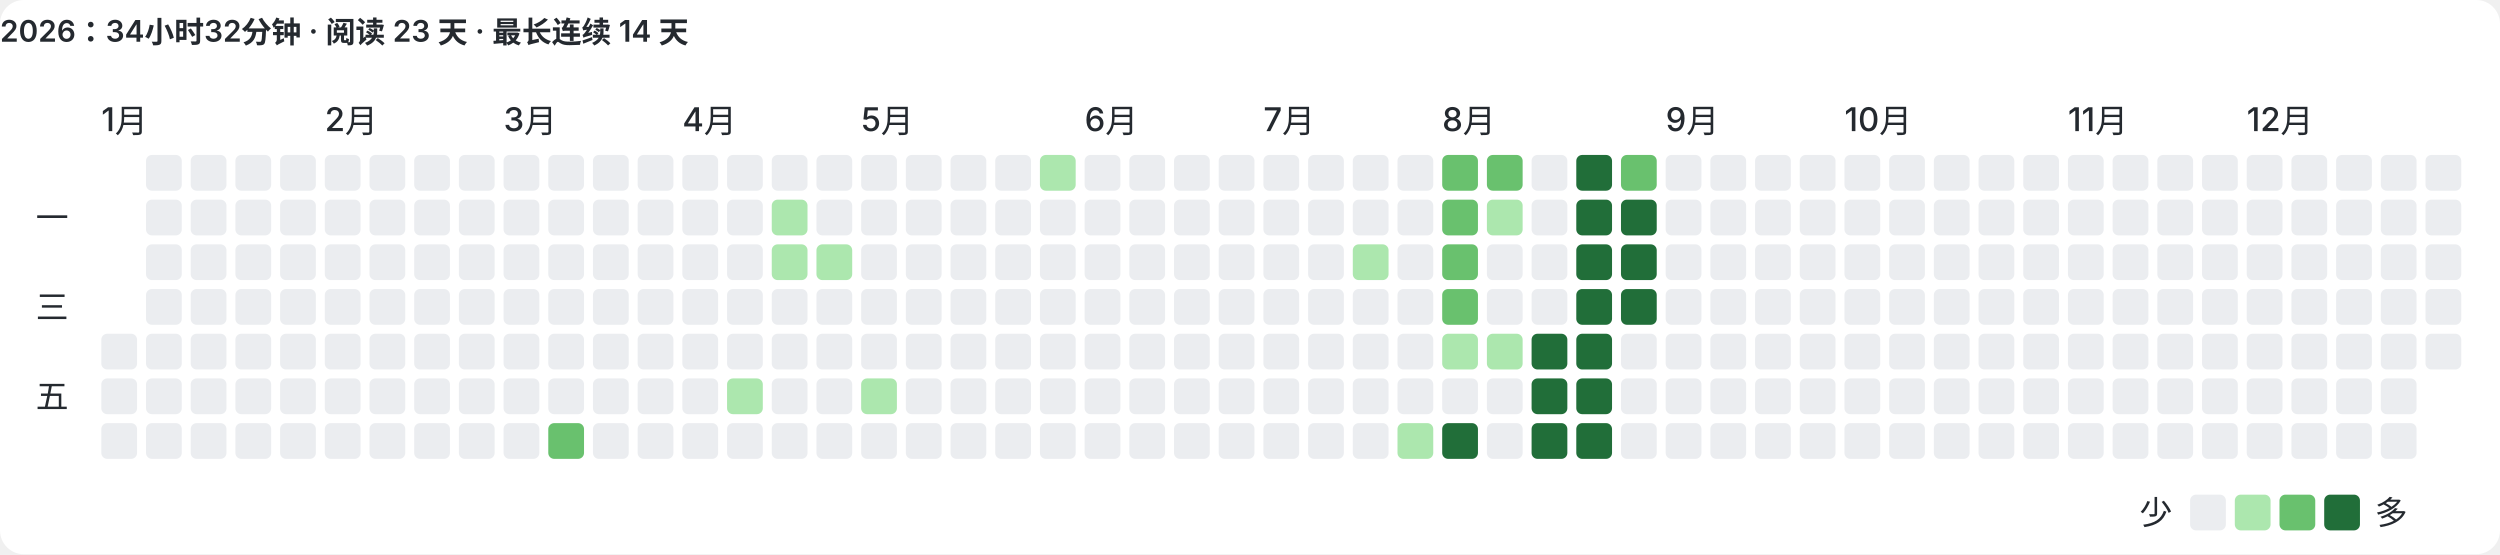
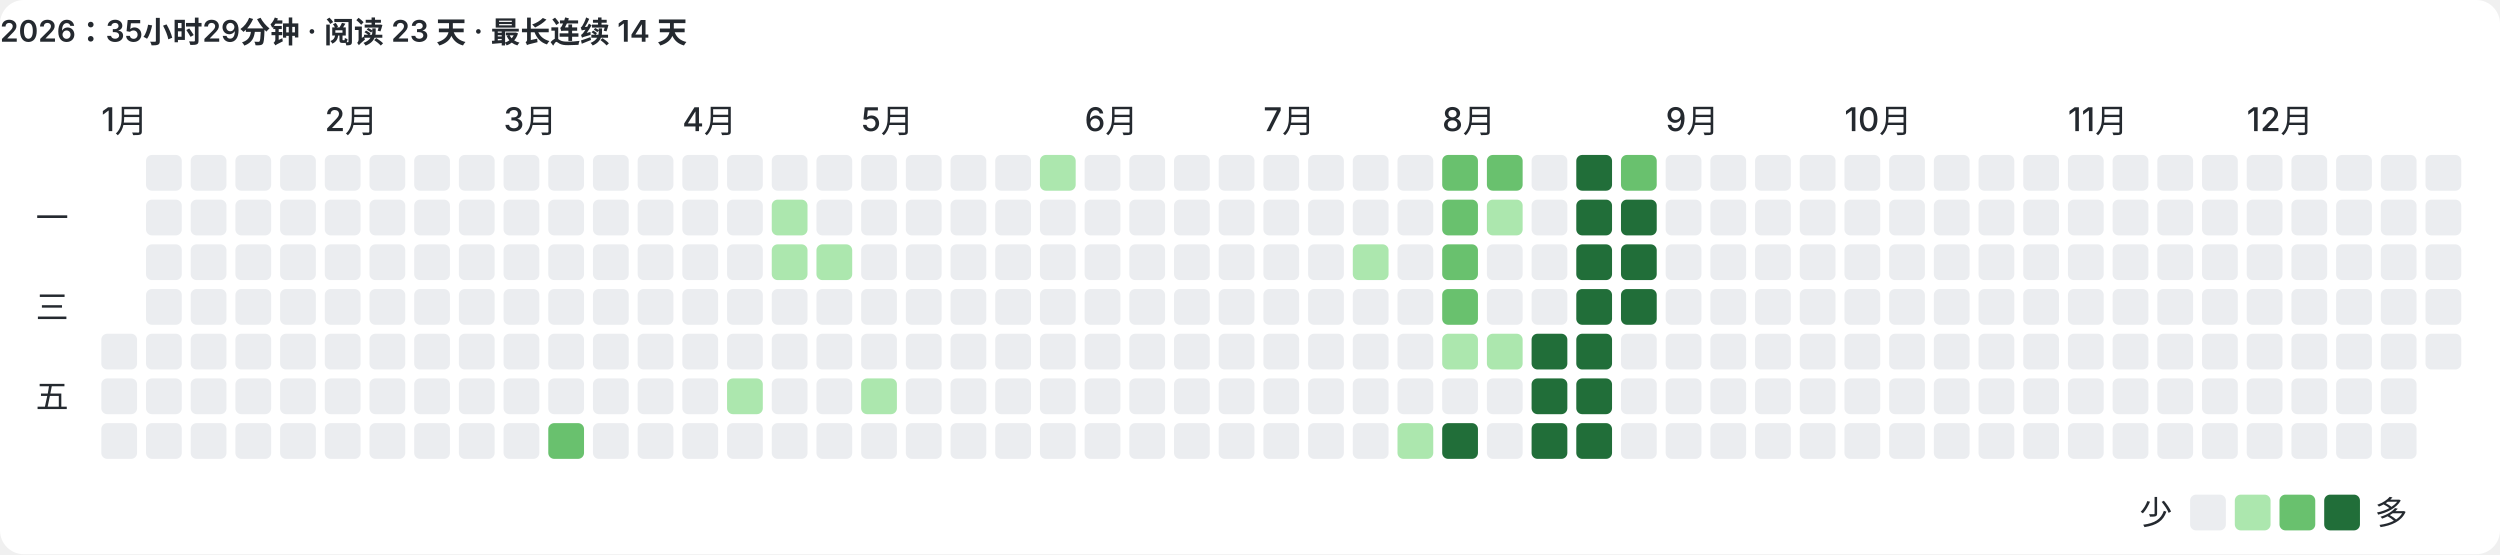
- <svg xmlns="http://www.w3.org/2000/svg" width="100%" viewBox="0 0 839 186" preserveAspectRatio="xMinYMin meet" style="display:block;max-width:100%;height:auto" role="img" data-summary="2026：34小时32分钟  ·  阅读 23 天  ·  最长连续 14 天" aria-label="微信读书 · 2026">
+ <svg xmlns="http://www.w3.org/2000/svg" width="100%" viewBox="0 0 839 186" preserveAspectRatio="xMinYMin meet" style="display:block;max-width:100%;height:auto" role="img" data-summary="2026：35小时29分钟  ·  阅读 23 天  ·  最长连续 14 天" aria-label="微信读书 · 2026">
  <rect width="100%" height="100%" rx="8" fill="#FFFFFF" />
  <style>
.label{font:500 11px "PingFang SC","Microsoft YaHei",-apple-system,BlinkMacSystemFont,"Segoe UI",sans-serif}
.summary{font:600 10px "PingFang SC","Microsoft YaHei",-apple-system,BlinkMacSystemFont,"Segoe UI",sans-serif}
</style>
-   <text class="summary" x="0" y="14" fill="#24292F">2026：34小时32分钟  ·  阅读 23 天  ·  最长连续 14 天</text>
+   <text class="summary" x="0" y="14" fill="#24292F">2026：35小时29分钟  ·  阅读 23 天  ·  最长连续 14 天</text>
  <text class="label" x="34" y="44" fill="#24292F">1月</text>
  <text class="label" x="109" y="44" fill="#24292F">2月</text>
  <text class="label" x="169" y="44" fill="#24292F">3月</text>
  <text class="label" x="229" y="44" fill="#24292F">4月</text>
  <text class="label" x="289" y="44" fill="#24292F">5月</text>
  <text class="label" x="364" y="44" fill="#24292F">6月</text>
  <text class="label" x="424" y="44" fill="#24292F">7月</text>
  <text class="label" x="484" y="44" fill="#24292F">8月</text>
  <text class="label" x="559" y="44" fill="#24292F">9月</text>
  <text class="label" x="619" y="44" fill="#24292F">10月</text>
  <text class="label" x="694" y="44" fill="#24292F">11月</text>
  <text class="label" x="754" y="44" fill="#24292F">12月</text>
  <text class="label" x="12" y="77" fill="#24292F">一</text>
  <text class="label" x="12" y="107" fill="#24292F">三</text>
  <text class="label" x="12" y="137" fill="#24292F">五</text>
  <rect x="34" y="112" width="12" height="12" rx="2" fill="#EBEDF0" data-date="2026-01-01" data-seconds="0">
</rect>
  <rect x="34" y="127" width="12" height="12" rx="2" fill="#EBEDF0" data-date="2026-01-02" data-seconds="0">
</rect>
  <rect x="34" y="142" width="12" height="12" rx="2" fill="#EBEDF0" data-date="2026-01-03" data-seconds="0">
</rect>
  <rect x="49" y="52" width="12" height="12" rx="2" fill="#EBEDF0" data-date="2026-01-04" data-seconds="0">
</rect>
  <rect x="49" y="67" width="12" height="12" rx="2" fill="#EBEDF0" data-date="2026-01-05" data-seconds="0">
</rect>
  <rect x="49" y="82" width="12" height="12" rx="2" fill="#EBEDF0" data-date="2026-01-06" data-seconds="0">
</rect>
  <rect x="49" y="97" width="12" height="12" rx="2" fill="#EBEDF0" data-date="2026-01-07" data-seconds="0">
</rect>
  <rect x="49" y="112" width="12" height="12" rx="2" fill="#EBEDF0" data-date="2026-01-08" data-seconds="0">
</rect>
  <rect x="49" y="127" width="12" height="12" rx="2" fill="#EBEDF0" data-date="2026-01-09" data-seconds="0">
</rect>
  <rect x="49" y="142" width="12" height="12" rx="2" fill="#EBEDF0" data-date="2026-01-10" data-seconds="0">
</rect>
  <rect x="64" y="52" width="12" height="12" rx="2" fill="#EBEDF0" data-date="2026-01-11" data-seconds="0">
</rect>
  <rect x="64" y="67" width="12" height="12" rx="2" fill="#EBEDF0" data-date="2026-01-12" data-seconds="0">
</rect>
  <rect x="64" y="82" width="12" height="12" rx="2" fill="#EBEDF0" data-date="2026-01-13" data-seconds="0">
</rect>
  <rect x="64" y="97" width="12" height="12" rx="2" fill="#EBEDF0" data-date="2026-01-14" data-seconds="0">
</rect>
  <rect x="64" y="112" width="12" height="12" rx="2" fill="#EBEDF0" data-date="2026-01-15" data-seconds="0">
</rect>
  <rect x="64" y="127" width="12" height="12" rx="2" fill="#EBEDF0" data-date="2026-01-16" data-seconds="0">
</rect>
  <rect x="64" y="142" width="12" height="12" rx="2" fill="#EBEDF0" data-date="2026-01-17" data-seconds="0">
</rect>
  <rect x="79" y="52" width="12" height="12" rx="2" fill="#EBEDF0" data-date="2026-01-18" data-seconds="0">
</rect>
  <rect x="79" y="67" width="12" height="12" rx="2" fill="#EBEDF0" data-date="2026-01-19" data-seconds="0">
</rect>
  <rect x="79" y="82" width="12" height="12" rx="2" fill="#EBEDF0" data-date="2026-01-20" data-seconds="0">
</rect>
  <rect x="79" y="97" width="12" height="12" rx="2" fill="#EBEDF0" data-date="2026-01-21" data-seconds="0">
</rect>
  <rect x="79" y="112" width="12" height="12" rx="2" fill="#EBEDF0" data-date="2026-01-22" data-seconds="0">
</rect>
  <rect x="79" y="127" width="12" height="12" rx="2" fill="#EBEDF0" data-date="2026-01-23" data-seconds="0">
</rect>
  <rect x="79" y="142" width="12" height="12" rx="2" fill="#EBEDF0" data-date="2026-01-24" data-seconds="0">
</rect>
  <rect x="94" y="52" width="12" height="12" rx="2" fill="#EBEDF0" data-date="2026-01-25" data-seconds="0">
</rect>
  <rect x="94" y="67" width="12" height="12" rx="2" fill="#EBEDF0" data-date="2026-01-26" data-seconds="0">
</rect>
  <rect x="94" y="82" width="12" height="12" rx="2" fill="#EBEDF0" data-date="2026-01-27" data-seconds="0">
</rect>
  <rect x="94" y="97" width="12" height="12" rx="2" fill="#EBEDF0" data-date="2026-01-28" data-seconds="0">
</rect>
  <rect x="94" y="112" width="12" height="12" rx="2" fill="#EBEDF0" data-date="2026-01-29" data-seconds="0">
</rect>
  <rect x="94" y="127" width="12" height="12" rx="2" fill="#EBEDF0" data-date="2026-01-30" data-seconds="0">
</rect>
  <rect x="94" y="142" width="12" height="12" rx="2" fill="#EBEDF0" data-date="2026-01-31" data-seconds="0">
</rect>
  <rect x="109" y="52" width="12" height="12" rx="2" fill="#EBEDF0" data-date="2026-02-01" data-seconds="0">
</rect>
  <rect x="109" y="67" width="12" height="12" rx="2" fill="#EBEDF0" data-date="2026-02-02" data-seconds="0">
</rect>
  <rect x="109" y="82" width="12" height="12" rx="2" fill="#EBEDF0" data-date="2026-02-03" data-seconds="0">
</rect>
  <rect x="109" y="97" width="12" height="12" rx="2" fill="#EBEDF0" data-date="2026-02-04" data-seconds="0">
</rect>
  <rect x="109" y="112" width="12" height="12" rx="2" fill="#EBEDF0" data-date="2026-02-05" data-seconds="0">
</rect>
  <rect x="109" y="127" width="12" height="12" rx="2" fill="#EBEDF0" data-date="2026-02-06" data-seconds="0">
</rect>
  <rect x="109" y="142" width="12" height="12" rx="2" fill="#EBEDF0" data-date="2026-02-07" data-seconds="0">
</rect>
  <rect x="124" y="52" width="12" height="12" rx="2" fill="#EBEDF0" data-date="2026-02-08" data-seconds="0">
</rect>
  <rect x="124" y="67" width="12" height="12" rx="2" fill="#EBEDF0" data-date="2026-02-09" data-seconds="0">
</rect>
  <rect x="124" y="82" width="12" height="12" rx="2" fill="#EBEDF0" data-date="2026-02-10" data-seconds="0">
</rect>
  <rect x="124" y="97" width="12" height="12" rx="2" fill="#EBEDF0" data-date="2026-02-11" data-seconds="0">
</rect>
  <rect x="124" y="112" width="12" height="12" rx="2" fill="#EBEDF0" data-date="2026-02-12" data-seconds="0">
</rect>
  <rect x="124" y="127" width="12" height="12" rx="2" fill="#EBEDF0" data-date="2026-02-13" data-seconds="0">
</rect>
  <rect x="124" y="142" width="12" height="12" rx="2" fill="#EBEDF0" data-date="2026-02-14" data-seconds="0">
</rect>
  <rect x="139" y="52" width="12" height="12" rx="2" fill="#EBEDF0" data-date="2026-02-15" data-seconds="0">
</rect>
  <rect x="139" y="67" width="12" height="12" rx="2" fill="#EBEDF0" data-date="2026-02-16" data-seconds="0">
</rect>
  <rect x="139" y="82" width="12" height="12" rx="2" fill="#EBEDF0" data-date="2026-02-17" data-seconds="0">
</rect>
  <rect x="139" y="97" width="12" height="12" rx="2" fill="#EBEDF0" data-date="2026-02-18" data-seconds="0">
</rect>
  <rect x="139" y="112" width="12" height="12" rx="2" fill="#EBEDF0" data-date="2026-02-19" data-seconds="0">
</rect>
  <rect x="139" y="127" width="12" height="12" rx="2" fill="#EBEDF0" data-date="2026-02-20" data-seconds="0">
</rect>
  <rect x="139" y="142" width="12" height="12" rx="2" fill="#EBEDF0" data-date="2026-02-21" data-seconds="0">
</rect>
  <rect x="154" y="52" width="12" height="12" rx="2" fill="#EBEDF0" data-date="2026-02-22" data-seconds="0">
</rect>
  <rect x="154" y="67" width="12" height="12" rx="2" fill="#EBEDF0" data-date="2026-02-23" data-seconds="0">
</rect>
  <rect x="154" y="82" width="12" height="12" rx="2" fill="#EBEDF0" data-date="2026-02-24" data-seconds="0">
</rect>
  <rect x="154" y="97" width="12" height="12" rx="2" fill="#EBEDF0" data-date="2026-02-25" data-seconds="0">
</rect>
  <rect x="154" y="112" width="12" height="12" rx="2" fill="#EBEDF0" data-date="2026-02-26" data-seconds="0">
</rect>
  <rect x="154" y="127" width="12" height="12" rx="2" fill="#EBEDF0" data-date="2026-02-27" data-seconds="0">
</rect>
  <rect x="154" y="142" width="12" height="12" rx="2" fill="#EBEDF0" data-date="2026-02-28" data-seconds="0">
</rect>
  <rect x="169" y="52" width="12" height="12" rx="2" fill="#EBEDF0" data-date="2026-03-01" data-seconds="0">
</rect>
  <rect x="169" y="67" width="12" height="12" rx="2" fill="#EBEDF0" data-date="2026-03-02" data-seconds="0">
</rect>
  <rect x="169" y="82" width="12" height="12" rx="2" fill="#EBEDF0" data-date="2026-03-03" data-seconds="0">
</rect>
  <rect x="169" y="97" width="12" height="12" rx="2" fill="#EBEDF0" data-date="2026-03-04" data-seconds="0">
</rect>
  <rect x="169" y="112" width="12" height="12" rx="2" fill="#EBEDF0" data-date="2026-03-05" data-seconds="0">
</rect>
  <rect x="169" y="127" width="12" height="12" rx="2" fill="#EBEDF0" data-date="2026-03-06" data-seconds="0">
</rect>
  <rect x="169" y="142" width="12" height="12" rx="2" fill="#EBEDF0" data-date="2026-03-07" data-seconds="0">
</rect>
  <rect x="184" y="52" width="12" height="12" rx="2" fill="#EBEDF0" data-date="2026-03-08" data-seconds="0">
</rect>
  <rect x="184" y="67" width="12" height="12" rx="2" fill="#EBEDF0" data-date="2026-03-09" data-seconds="0">
</rect>
  <rect x="184" y="82" width="12" height="12" rx="2" fill="#EBEDF0" data-date="2026-03-10" data-seconds="0">
</rect>
  <rect x="184" y="97" width="12" height="12" rx="2" fill="#EBEDF0" data-date="2026-03-11" data-seconds="0">
</rect>
  <rect x="184" y="112" width="12" height="12" rx="2" fill="#EBEDF0" data-date="2026-03-12" data-seconds="0">
</rect>
  <rect x="184" y="127" width="12" height="12" rx="2" fill="#EBEDF0" data-date="2026-03-13" data-seconds="0">
</rect>
  <rect x="184" y="142" width="12" height="12" rx="2" fill="#69C16E" data-date="2026-03-14" data-seconds="643">
</rect>
  <rect x="199" y="52" width="12" height="12" rx="2" fill="#EBEDF0" data-date="2026-03-15" data-seconds="0">
</rect>
  <rect x="199" y="67" width="12" height="12" rx="2" fill="#EBEDF0" data-date="2026-03-16" data-seconds="0">
</rect>
  <rect x="199" y="82" width="12" height="12" rx="2" fill="#EBEDF0" data-date="2026-03-17" data-seconds="0">
</rect>
  <rect x="199" y="97" width="12" height="12" rx="2" fill="#EBEDF0" data-date="2026-03-18" data-seconds="0">
</rect>
  <rect x="199" y="112" width="12" height="12" rx="2" fill="#EBEDF0" data-date="2026-03-19" data-seconds="0">
</rect>
  <rect x="199" y="127" width="12" height="12" rx="2" fill="#EBEDF0" data-date="2026-03-20" data-seconds="0">
</rect>
  <rect x="199" y="142" width="12" height="12" rx="2" fill="#EBEDF0" data-date="2026-03-21" data-seconds="0">
</rect>
  <rect x="214" y="52" width="12" height="12" rx="2" fill="#EBEDF0" data-date="2026-03-22" data-seconds="0">
</rect>
  <rect x="214" y="67" width="12" height="12" rx="2" fill="#EBEDF0" data-date="2026-03-23" data-seconds="0">
</rect>
  <rect x="214" y="82" width="12" height="12" rx="2" fill="#EBEDF0" data-date="2026-03-24" data-seconds="0">
</rect>
  <rect x="214" y="97" width="12" height="12" rx="2" fill="#EBEDF0" data-date="2026-03-25" data-seconds="0">
</rect>
  <rect x="214" y="112" width="12" height="12" rx="2" fill="#EBEDF0" data-date="2026-03-26" data-seconds="0">
</rect>
  <rect x="214" y="127" width="12" height="12" rx="2" fill="#EBEDF0" data-date="2026-03-27" data-seconds="0">
</rect>
  <rect x="214" y="142" width="12" height="12" rx="2" fill="#EBEDF0" data-date="2026-03-28" data-seconds="0">
</rect>
  <rect x="229" y="52" width="12" height="12" rx="2" fill="#EBEDF0" data-date="2026-03-29" data-seconds="0">
</rect>
  <rect x="229" y="67" width="12" height="12" rx="2" fill="#EBEDF0" data-date="2026-03-30" data-seconds="0">
</rect>
  <rect x="229" y="82" width="12" height="12" rx="2" fill="#EBEDF0" data-date="2026-03-31" data-seconds="0">
</rect>
  <rect x="229" y="97" width="12" height="12" rx="2" fill="#EBEDF0" data-date="2026-04-01" data-seconds="0">
</rect>
  <rect x="229" y="112" width="12" height="12" rx="2" fill="#EBEDF0" data-date="2026-04-02" data-seconds="0">
</rect>
  <rect x="229" y="127" width="12" height="12" rx="2" fill="#EBEDF0" data-date="2026-04-03" data-seconds="0">
</rect>
  <rect x="229" y="142" width="12" height="12" rx="2" fill="#EBEDF0" data-date="2026-04-04" data-seconds="0">
</rect>
  <rect x="244" y="52" width="12" height="12" rx="2" fill="#EBEDF0" data-date="2026-04-05" data-seconds="0">
</rect>
  <rect x="244" y="67" width="12" height="12" rx="2" fill="#EBEDF0" data-date="2026-04-06" data-seconds="0">
</rect>
  <rect x="244" y="82" width="12" height="12" rx="2" fill="#EBEDF0" data-date="2026-04-07" data-seconds="0">
</rect>
  <rect x="244" y="97" width="12" height="12" rx="2" fill="#EBEDF0" data-date="2026-04-08" data-seconds="0">
</rect>
  <rect x="244" y="112" width="12" height="12" rx="2" fill="#EBEDF0" data-date="2026-04-09" data-seconds="0">
</rect>
  <rect x="244" y="127" width="12" height="12" rx="2" fill="#ACE7AE" data-date="2026-04-10" data-seconds="37">
</rect>
  <rect x="244" y="142" width="12" height="12" rx="2" fill="#EBEDF0" data-date="2026-04-11" data-seconds="0">
</rect>
  <rect x="259" y="52" width="12" height="12" rx="2" fill="#EBEDF0" data-date="2026-04-12" data-seconds="0">
</rect>
  <rect x="259" y="67" width="12" height="12" rx="2" fill="#ACE7AE" data-date="2026-04-13" data-seconds="6">
</rect>
  <rect x="259" y="82" width="12" height="12" rx="2" fill="#ACE7AE" data-date="2026-04-14" data-seconds="15">
</rect>
  <rect x="259" y="97" width="12" height="12" rx="2" fill="#EBEDF0" data-date="2026-04-15" data-seconds="0">
</rect>
  <rect x="259" y="112" width="12" height="12" rx="2" fill="#EBEDF0" data-date="2026-04-16" data-seconds="0">
</rect>
  <rect x="259" y="127" width="12" height="12" rx="2" fill="#EBEDF0" data-date="2026-04-17" data-seconds="0">
</rect>
  <rect x="259" y="142" width="12" height="12" rx="2" fill="#EBEDF0" data-date="2026-04-18" data-seconds="0">
</rect>
  <rect x="274" y="52" width="12" height="12" rx="2" fill="#EBEDF0" data-date="2026-04-19" data-seconds="0">
</rect>
  <rect x="274" y="67" width="12" height="12" rx="2" fill="#EBEDF0" data-date="2026-04-20" data-seconds="0">
</rect>
  <rect x="274" y="82" width="12" height="12" rx="2" fill="#ACE7AE" data-date="2026-04-21" data-seconds="40">
</rect>
  <rect x="274" y="97" width="12" height="12" rx="2" fill="#EBEDF0" data-date="2026-04-22" data-seconds="0">
</rect>
  <rect x="274" y="112" width="12" height="12" rx="2" fill="#EBEDF0" data-date="2026-04-23" data-seconds="0">
</rect>
  <rect x="274" y="127" width="12" height="12" rx="2" fill="#EBEDF0" data-date="2026-04-24" data-seconds="0">
</rect>
  <rect x="274" y="142" width="12" height="12" rx="2" fill="#EBEDF0" data-date="2026-04-25" data-seconds="0">
</rect>
  <rect x="289" y="52" width="12" height="12" rx="2" fill="#EBEDF0" data-date="2026-04-26" data-seconds="0">
</rect>
  <rect x="289" y="67" width="12" height="12" rx="2" fill="#EBEDF0" data-date="2026-04-27" data-seconds="0">
</rect>
  <rect x="289" y="82" width="12" height="12" rx="2" fill="#EBEDF0" data-date="2026-04-28" data-seconds="0">
</rect>
  <rect x="289" y="97" width="12" height="12" rx="2" fill="#EBEDF0" data-date="2026-04-29" data-seconds="0">
</rect>
  <rect x="289" y="112" width="12" height="12" rx="2" fill="#EBEDF0" data-date="2026-04-30" data-seconds="0">
</rect>
  <rect x="289" y="127" width="12" height="12" rx="2" fill="#ACE7AE" data-date="2026-05-01" data-seconds="40">
</rect>
  <rect x="289" y="142" width="12" height="12" rx="2" fill="#EBEDF0" data-date="2026-05-02" data-seconds="0">
</rect>
  <rect x="304" y="52" width="12" height="12" rx="2" fill="#EBEDF0" data-date="2026-05-03" data-seconds="0">
</rect>
  <rect x="304" y="67" width="12" height="12" rx="2" fill="#EBEDF0" data-date="2026-05-04" data-seconds="0">
</rect>
  <rect x="304" y="82" width="12" height="12" rx="2" fill="#EBEDF0" data-date="2026-05-05" data-seconds="0">
</rect>
  <rect x="304" y="97" width="12" height="12" rx="2" fill="#EBEDF0" data-date="2026-05-06" data-seconds="0">
</rect>
  <rect x="304" y="112" width="12" height="12" rx="2" fill="#EBEDF0" data-date="2026-05-07" data-seconds="0">
</rect>
  <rect x="304" y="127" width="12" height="12" rx="2" fill="#EBEDF0" data-date="2026-05-08" data-seconds="0">
</rect>
  <rect x="304" y="142" width="12" height="12" rx="2" fill="#EBEDF0" data-date="2026-05-09" data-seconds="0">
</rect>
  <rect x="319" y="52" width="12" height="12" rx="2" fill="#EBEDF0" data-date="2026-05-10" data-seconds="0">
</rect>
  <rect x="319" y="67" width="12" height="12" rx="2" fill="#EBEDF0" data-date="2026-05-11" data-seconds="0">
</rect>
  <rect x="319" y="82" width="12" height="12" rx="2" fill="#EBEDF0" data-date="2026-05-12" data-seconds="0">
</rect>
  <rect x="319" y="97" width="12" height="12" rx="2" fill="#EBEDF0" data-date="2026-05-13" data-seconds="0">
</rect>
  <rect x="319" y="112" width="12" height="12" rx="2" fill="#EBEDF0" data-date="2026-05-14" data-seconds="0">
</rect>
  <rect x="319" y="127" width="12" height="12" rx="2" fill="#EBEDF0" data-date="2026-05-15" data-seconds="0">
</rect>
  <rect x="319" y="142" width="12" height="12" rx="2" fill="#EBEDF0" data-date="2026-05-16" data-seconds="0">
</rect>
  <rect x="334" y="52" width="12" height="12" rx="2" fill="#EBEDF0" data-date="2026-05-17" data-seconds="0">
</rect>
  <rect x="334" y="67" width="12" height="12" rx="2" fill="#EBEDF0" data-date="2026-05-18" data-seconds="0">
</rect>
  <rect x="334" y="82" width="12" height="12" rx="2" fill="#EBEDF0" data-date="2026-05-19" data-seconds="0">
</rect>
  <rect x="334" y="97" width="12" height="12" rx="2" fill="#EBEDF0" data-date="2026-05-20" data-seconds="0">
</rect>
  <rect x="334" y="112" width="12" height="12" rx="2" fill="#EBEDF0" data-date="2026-05-21" data-seconds="0">
</rect>
  <rect x="334" y="127" width="12" height="12" rx="2" fill="#EBEDF0" data-date="2026-05-22" data-seconds="0">
</rect>
  <rect x="334" y="142" width="12" height="12" rx="2" fill="#EBEDF0" data-date="2026-05-23" data-seconds="0">
</rect>
  <rect x="349" y="52" width="12" height="12" rx="2" fill="#ACE7AE" data-date="2026-05-24" data-seconds="3">
</rect>
  <rect x="349" y="67" width="12" height="12" rx="2" fill="#EBEDF0" data-date="2026-05-25" data-seconds="0">
</rect>
  <rect x="349" y="82" width="12" height="12" rx="2" fill="#EBEDF0" data-date="2026-05-26" data-seconds="0">
</rect>
  <rect x="349" y="97" width="12" height="12" rx="2" fill="#EBEDF0" data-date="2026-05-27" data-seconds="0">
</rect>
  <rect x="349" y="112" width="12" height="12" rx="2" fill="#EBEDF0" data-date="2026-05-28" data-seconds="0">
</rect>
  <rect x="349" y="127" width="12" height="12" rx="2" fill="#EBEDF0" data-date="2026-05-29" data-seconds="0">
</rect>
  <rect x="349" y="142" width="12" height="12" rx="2" fill="#EBEDF0" data-date="2026-05-30" data-seconds="0">
</rect>
  <rect x="364" y="52" width="12" height="12" rx="2" fill="#EBEDF0" data-date="2026-05-31" data-seconds="0">
</rect>
  <rect x="364" y="67" width="12" height="12" rx="2" fill="#EBEDF0" data-date="2026-06-01" data-seconds="0">
</rect>
  <rect x="364" y="82" width="12" height="12" rx="2" fill="#EBEDF0" data-date="2026-06-02" data-seconds="0">
</rect>
  <rect x="364" y="97" width="12" height="12" rx="2" fill="#EBEDF0" data-date="2026-06-03" data-seconds="0">
</rect>
  <rect x="364" y="112" width="12" height="12" rx="2" fill="#EBEDF0" data-date="2026-06-04" data-seconds="0">
</rect>
  <rect x="364" y="127" width="12" height="12" rx="2" fill="#EBEDF0" data-date="2026-06-05" data-seconds="0">
</rect>
  <rect x="364" y="142" width="12" height="12" rx="2" fill="#EBEDF0" data-date="2026-06-06" data-seconds="0">
</rect>
  <rect x="379" y="52" width="12" height="12" rx="2" fill="#EBEDF0" data-date="2026-06-07" data-seconds="0">
</rect>
  <rect x="379" y="67" width="12" height="12" rx="2" fill="#EBEDF0" data-date="2026-06-08" data-seconds="0">
</rect>
  <rect x="379" y="82" width="12" height="12" rx="2" fill="#EBEDF0" data-date="2026-06-09" data-seconds="0">
</rect>
  <rect x="379" y="97" width="12" height="12" rx="2" fill="#EBEDF0" data-date="2026-06-10" data-seconds="0">
</rect>
  <rect x="379" y="112" width="12" height="12" rx="2" fill="#EBEDF0" data-date="2026-06-11" data-seconds="0">
</rect>
  <rect x="379" y="127" width="12" height="12" rx="2" fill="#EBEDF0" data-date="2026-06-12" data-seconds="0">
</rect>
  <rect x="379" y="142" width="12" height="12" rx="2" fill="#EBEDF0" data-date="2026-06-13" data-seconds="0">
</rect>
  <rect x="394" y="52" width="12" height="12" rx="2" fill="#EBEDF0" data-date="2026-06-14" data-seconds="0">
</rect>
  <rect x="394" y="67" width="12" height="12" rx="2" fill="#EBEDF0" data-date="2026-06-15" data-seconds="0">
</rect>
  <rect x="394" y="82" width="12" height="12" rx="2" fill="#EBEDF0" data-date="2026-06-16" data-seconds="0">
</rect>
  <rect x="394" y="97" width="12" height="12" rx="2" fill="#EBEDF0" data-date="2026-06-17" data-seconds="0">
</rect>
  <rect x="394" y="112" width="12" height="12" rx="2" fill="#EBEDF0" data-date="2026-06-18" data-seconds="0">
</rect>
  <rect x="394" y="127" width="12" height="12" rx="2" fill="#EBEDF0" data-date="2026-06-19" data-seconds="0">
</rect>
  <rect x="394" y="142" width="12" height="12" rx="2" fill="#EBEDF0" data-date="2026-06-20" data-seconds="0">
</rect>
  <rect x="409" y="52" width="12" height="12" rx="2" fill="#EBEDF0" data-date="2026-06-21" data-seconds="0">
</rect>
  <rect x="409" y="67" width="12" height="12" rx="2" fill="#EBEDF0" data-date="2026-06-22" data-seconds="0">
</rect>
  <rect x="409" y="82" width="12" height="12" rx="2" fill="#EBEDF0" data-date="2026-06-23" data-seconds="0">
</rect>
  <rect x="409" y="97" width="12" height="12" rx="2" fill="#EBEDF0" data-date="2026-06-24" data-seconds="0">
</rect>
  <rect x="409" y="112" width="12" height="12" rx="2" fill="#EBEDF0" data-date="2026-06-25" data-seconds="0">
</rect>
  <rect x="409" y="127" width="12" height="12" rx="2" fill="#EBEDF0" data-date="2026-06-26" data-seconds="0">
</rect>
  <rect x="409" y="142" width="12" height="12" rx="2" fill="#EBEDF0" data-date="2026-06-27" data-seconds="0">
</rect>
  <rect x="424" y="52" width="12" height="12" rx="2" fill="#EBEDF0" data-date="2026-06-28" data-seconds="0">
</rect>
  <rect x="424" y="67" width="12" height="12" rx="2" fill="#EBEDF0" data-date="2026-06-29" data-seconds="0">
</rect>
  <rect x="424" y="82" width="12" height="12" rx="2" fill="#EBEDF0" data-date="2026-06-30" data-seconds="0">
</rect>
  <rect x="424" y="97" width="12" height="12" rx="2" fill="#EBEDF0" data-date="2026-07-01" data-seconds="0">
</rect>
  <rect x="424" y="112" width="12" height="12" rx="2" fill="#EBEDF0" data-date="2026-07-02" data-seconds="0">
</rect>
  <rect x="424" y="127" width="12" height="12" rx="2" fill="#EBEDF0" data-date="2026-07-03" data-seconds="0">
</rect>
  <rect x="424" y="142" width="12" height="12" rx="2" fill="#EBEDF0" data-date="2026-07-04" data-seconds="0">
</rect>
  <rect x="439" y="52" width="12" height="12" rx="2" fill="#EBEDF0" data-date="2026-07-05" data-seconds="0">
</rect>
  <rect x="439" y="67" width="12" height="12" rx="2" fill="#EBEDF0" data-date="2026-07-06" data-seconds="0">
</rect>
  <rect x="439" y="82" width="12" height="12" rx="2" fill="#EBEDF0" data-date="2026-07-07" data-seconds="0">
</rect>
  <rect x="439" y="97" width="12" height="12" rx="2" fill="#EBEDF0" data-date="2026-07-08" data-seconds="0">
</rect>
  <rect x="439" y="112" width="12" height="12" rx="2" fill="#EBEDF0" data-date="2026-07-09" data-seconds="0">
</rect>
  <rect x="439" y="127" width="12" height="12" rx="2" fill="#EBEDF0" data-date="2026-07-10" data-seconds="0">
</rect>
  <rect x="439" y="142" width="12" height="12" rx="2" fill="#EBEDF0" data-date="2026-07-11" data-seconds="0">
</rect>
  <rect x="454" y="52" width="12" height="12" rx="2" fill="#EBEDF0" data-date="2026-07-12" data-seconds="0">
</rect>
  <rect x="454" y="67" width="12" height="12" rx="2" fill="#EBEDF0" data-date="2026-07-13" data-seconds="0">
</rect>
  <rect x="454" y="82" width="12" height="12" rx="2" fill="#ACE7AE" data-date="2026-07-14" data-seconds="227">
</rect>
  <rect x="454" y="97" width="12" height="12" rx="2" fill="#EBEDF0" data-date="2026-07-15" data-seconds="0">
</rect>
  <rect x="454" y="112" width="12" height="12" rx="2" fill="#EBEDF0" data-date="2026-07-16" data-seconds="0">
</rect>
  <rect x="454" y="127" width="12" height="12" rx="2" fill="#EBEDF0" data-date="2026-07-17" data-seconds="0">
</rect>
  <rect x="454" y="142" width="12" height="12" rx="2" fill="#EBEDF0" data-date="2026-07-18" data-seconds="0">
</rect>
  <rect x="469" y="52" width="12" height="12" rx="2" fill="#EBEDF0" data-date="2026-07-19" data-seconds="0">
</rect>
  <rect x="469" y="67" width="12" height="12" rx="2" fill="#EBEDF0" data-date="2026-07-20" data-seconds="0">
</rect>
  <rect x="469" y="82" width="12" height="12" rx="2" fill="#EBEDF0" data-date="2026-07-21" data-seconds="0">
</rect>
  <rect x="469" y="97" width="12" height="12" rx="2" fill="#EBEDF0" data-date="2026-07-22" data-seconds="0">
</rect>
  <rect x="469" y="112" width="12" height="12" rx="2" fill="#EBEDF0" data-date="2026-07-23" data-seconds="0">
</rect>
  <rect x="469" y="127" width="12" height="12" rx="2" fill="#EBEDF0" data-date="2026-07-24" data-seconds="0">
</rect>
  <rect x="469" y="142" width="12" height="12" rx="2" fill="#ACE7AE" data-date="2026-07-25" data-seconds="5">
</rect>
  <rect x="484" y="52" width="12" height="12" rx="2" fill="#69C16E" data-date="2026-07-26" data-seconds="1532">
</rect>
  <rect x="484" y="67" width="12" height="12" rx="2" fill="#69C16E" data-date="2026-07-27" data-seconds="1631">
</rect>
  <rect x="484" y="82" width="12" height="12" rx="2" fill="#69C16E" data-date="2026-07-28" data-seconds="1552">
</rect>
  <rect x="484" y="97" width="12" height="12" rx="2" fill="#69C16E" data-date="2026-07-29" data-seconds="894">
</rect>
  <rect x="484" y="112" width="12" height="12" rx="2" fill="#ACE7AE" data-date="2026-07-30" data-seconds="19">
</rect>
  <rect x="484" y="127" width="12" height="12" rx="2" fill="#EBEDF0" data-date="2026-07-31" data-seconds="0">
</rect>
  <rect x="484" y="142" width="12" height="12" rx="2" fill="#216E39" data-date="2026-08-01" data-seconds="2223">
</rect>
  <rect x="499" y="52" width="12" height="12" rx="2" fill="#69C16E" data-date="2026-08-02" data-seconds="1073">
</rect>
  <rect x="499" y="67" width="12" height="12" rx="2" fill="#ACE7AE" data-date="2026-08-03" data-seconds="343">
</rect>
  <rect x="499" y="82" width="12" height="12" rx="2" fill="#EBEDF0" data-date="2026-08-04" data-seconds="0">
</rect>
  <rect x="499" y="97" width="12" height="12" rx="2" fill="#EBEDF0" data-date="2026-08-05" data-seconds="0">
</rect>
  <rect x="499" y="112" width="12" height="12" rx="2" fill="#ACE7AE" data-date="2026-08-06" data-seconds="3">
</rect>
  <rect x="499" y="127" width="12" height="12" rx="2" fill="#EBEDF0" data-date="2026-08-07" data-seconds="0">
</rect>
  <rect x="499" y="142" width="12" height="12" rx="2" fill="#EBEDF0" data-date="2026-08-08" data-seconds="0">
</rect>
  <rect x="514" y="52" width="12" height="12" rx="2" fill="#EBEDF0" data-date="2026-08-09" data-seconds="0">
</rect>
  <rect x="514" y="67" width="12" height="12" rx="2" fill="#EBEDF0" data-date="2026-08-10" data-seconds="0">
</rect>
  <rect x="514" y="82" width="12" height="12" rx="2" fill="#EBEDF0" data-date="2026-08-11" data-seconds="0">
</rect>
  <rect x="514" y="97" width="12" height="12" rx="2" fill="#EBEDF0" data-date="2026-08-12" data-seconds="0">
</rect>
  <rect x="514" y="112" width="12" height="12" rx="2" fill="#216E39" data-date="2026-08-13" data-seconds="3020">
</rect>
  <rect x="514" y="127" width="12" height="12" rx="2" fill="#216E39" data-date="2026-08-14" data-seconds="19303">
</rect>
  <rect x="514" y="142" width="12" height="12" rx="2" fill="#216E39" data-date="2026-08-15" data-seconds="7923">
</rect>
  <rect x="529" y="52" width="12" height="12" rx="2" fill="#216E39" data-date="2026-08-16" data-seconds="8285">
</rect>
  <rect x="529" y="67" width="12" height="12" rx="2" fill="#216E39" data-date="2026-08-17" data-seconds="13453">
</rect>
  <rect x="529" y="82" width="12" height="12" rx="2" fill="#216E39" data-date="2026-08-18" data-seconds="15133">
</rect>
  <rect x="529" y="97" width="12" height="12" rx="2" fill="#216E39" data-date="2026-08-19" data-seconds="4255">
</rect>
  <rect x="529" y="112" width="12" height="12" rx="2" fill="#216E39" data-date="2026-08-20" data-seconds="14813">
</rect>
  <rect x="529" y="127" width="12" height="12" rx="2" fill="#216E39" data-date="2026-08-21" data-seconds="3921">
</rect>
  <rect x="529" y="142" width="12" height="12" rx="2" fill="#216E39" data-date="2026-08-22" data-seconds="3211">
</rect>
  <rect x="544" y="52" width="12" height="12" rx="2" fill="#69C16E" data-date="2026-08-23" data-seconds="886">
</rect>
  <rect x="544" y="67" width="12" height="12" rx="2" fill="#216E39" data-date="2026-08-24" data-seconds="3225">
</rect>
  <rect x="544" y="82" width="12" height="12" rx="2" fill="#216E39" data-date="2026-08-25" data-seconds="5641">
</rect>
-   <rect x="544" y="97" width="12" height="12" rx="2" fill="#216E39" data-date="2026-08-26" data-seconds="10969">
+   <rect x="544" y="97" width="12" height="12" rx="2" fill="#216E39" data-date="2026-08-26" data-seconds="14403">
</rect>
  <rect x="544" y="112" width="12" height="12" rx="2" fill="#EBEDF0" data-date="2026-08-27" data-seconds="0">
</rect>
  <rect x="544" y="127" width="12" height="12" rx="2" fill="#EBEDF0" data-date="2026-08-28" data-seconds="0">
</rect>
  <rect x="544" y="142" width="12" height="12" rx="2" fill="#EBEDF0" data-date="2026-08-29" data-seconds="0">
</rect>
  <rect x="559" y="52" width="12" height="12" rx="2" fill="#EBEDF0" data-date="2026-08-30" data-seconds="0">
</rect>
  <rect x="559" y="67" width="12" height="12" rx="2" fill="#EBEDF0" data-date="2026-08-31" data-seconds="0">
</rect>
  <rect x="559" y="82" width="12" height="12" rx="2" fill="#EBEDF0" data-date="2026-09-01" data-seconds="0">
</rect>
  <rect x="559" y="97" width="12" height="12" rx="2" fill="#EBEDF0" data-date="2026-09-02" data-seconds="0">
</rect>
  <rect x="559" y="112" width="12" height="12" rx="2" fill="#EBEDF0" data-date="2026-09-03" data-seconds="0">
</rect>
  <rect x="559" y="127" width="12" height="12" rx="2" fill="#EBEDF0" data-date="2026-09-04" data-seconds="0">
</rect>
  <rect x="559" y="142" width="12" height="12" rx="2" fill="#EBEDF0" data-date="2026-09-05" data-seconds="0">
</rect>
  <rect x="574" y="52" width="12" height="12" rx="2" fill="#EBEDF0" data-date="2026-09-06" data-seconds="0">
</rect>
  <rect x="574" y="67" width="12" height="12" rx="2" fill="#EBEDF0" data-date="2026-09-07" data-seconds="0">
</rect>
  <rect x="574" y="82" width="12" height="12" rx="2" fill="#EBEDF0" data-date="2026-09-08" data-seconds="0">
</rect>
  <rect x="574" y="97" width="12" height="12" rx="2" fill="#EBEDF0" data-date="2026-09-09" data-seconds="0">
</rect>
  <rect x="574" y="112" width="12" height="12" rx="2" fill="#EBEDF0" data-date="2026-09-10" data-seconds="0">
</rect>
  <rect x="574" y="127" width="12" height="12" rx="2" fill="#EBEDF0" data-date="2026-09-11" data-seconds="0">
</rect>
  <rect x="574" y="142" width="12" height="12" rx="2" fill="#EBEDF0" data-date="2026-09-12" data-seconds="0">
</rect>
  <rect x="589" y="52" width="12" height="12" rx="2" fill="#EBEDF0" data-date="2026-09-13" data-seconds="0">
</rect>
  <rect x="589" y="67" width="12" height="12" rx="2" fill="#EBEDF0" data-date="2026-09-14" data-seconds="0">
</rect>
  <rect x="589" y="82" width="12" height="12" rx="2" fill="#EBEDF0" data-date="2026-09-15" data-seconds="0">
</rect>
  <rect x="589" y="97" width="12" height="12" rx="2" fill="#EBEDF0" data-date="2026-09-16" data-seconds="0">
</rect>
  <rect x="589" y="112" width="12" height="12" rx="2" fill="#EBEDF0" data-date="2026-09-17" data-seconds="0">
</rect>
  <rect x="589" y="127" width="12" height="12" rx="2" fill="#EBEDF0" data-date="2026-09-18" data-seconds="0">
</rect>
  <rect x="589" y="142" width="12" height="12" rx="2" fill="#EBEDF0" data-date="2026-09-19" data-seconds="0">
</rect>
  <rect x="604" y="52" width="12" height="12" rx="2" fill="#EBEDF0" data-date="2026-09-20" data-seconds="0">
</rect>
  <rect x="604" y="67" width="12" height="12" rx="2" fill="#EBEDF0" data-date="2026-09-21" data-seconds="0">
</rect>
  <rect x="604" y="82" width="12" height="12" rx="2" fill="#EBEDF0" data-date="2026-09-22" data-seconds="0">
</rect>
  <rect x="604" y="97" width="12" height="12" rx="2" fill="#EBEDF0" data-date="2026-09-23" data-seconds="0">
</rect>
  <rect x="604" y="112" width="12" height="12" rx="2" fill="#EBEDF0" data-date="2026-09-24" data-seconds="0">
</rect>
  <rect x="604" y="127" width="12" height="12" rx="2" fill="#EBEDF0" data-date="2026-09-25" data-seconds="0">
</rect>
  <rect x="604" y="142" width="12" height="12" rx="2" fill="#EBEDF0" data-date="2026-09-26" data-seconds="0">
</rect>
  <rect x="619" y="52" width="12" height="12" rx="2" fill="#EBEDF0" data-date="2026-09-27" data-seconds="0">
</rect>
  <rect x="619" y="67" width="12" height="12" rx="2" fill="#EBEDF0" data-date="2026-09-28" data-seconds="0">
</rect>
  <rect x="619" y="82" width="12" height="12" rx="2" fill="#EBEDF0" data-date="2026-09-29" data-seconds="0">
</rect>
  <rect x="619" y="97" width="12" height="12" rx="2" fill="#EBEDF0" data-date="2026-09-30" data-seconds="0">
</rect>
  <rect x="619" y="112" width="12" height="12" rx="2" fill="#EBEDF0" data-date="2026-10-01" data-seconds="0">
</rect>
  <rect x="619" y="127" width="12" height="12" rx="2" fill="#EBEDF0" data-date="2026-10-02" data-seconds="0">
</rect>
  <rect x="619" y="142" width="12" height="12" rx="2" fill="#EBEDF0" data-date="2026-10-03" data-seconds="0">
</rect>
  <rect x="634" y="52" width="12" height="12" rx="2" fill="#EBEDF0" data-date="2026-10-04" data-seconds="0">
</rect>
  <rect x="634" y="67" width="12" height="12" rx="2" fill="#EBEDF0" data-date="2026-10-05" data-seconds="0">
</rect>
  <rect x="634" y="82" width="12" height="12" rx="2" fill="#EBEDF0" data-date="2026-10-06" data-seconds="0">
</rect>
  <rect x="634" y="97" width="12" height="12" rx="2" fill="#EBEDF0" data-date="2026-10-07" data-seconds="0">
</rect>
  <rect x="634" y="112" width="12" height="12" rx="2" fill="#EBEDF0" data-date="2026-10-08" data-seconds="0">
</rect>
  <rect x="634" y="127" width="12" height="12" rx="2" fill="#EBEDF0" data-date="2026-10-09" data-seconds="0">
</rect>
  <rect x="634" y="142" width="12" height="12" rx="2" fill="#EBEDF0" data-date="2026-10-10" data-seconds="0">
</rect>
  <rect x="649" y="52" width="12" height="12" rx="2" fill="#EBEDF0" data-date="2026-10-11" data-seconds="0">
</rect>
  <rect x="649" y="67" width="12" height="12" rx="2" fill="#EBEDF0" data-date="2026-10-12" data-seconds="0">
</rect>
  <rect x="649" y="82" width="12" height="12" rx="2" fill="#EBEDF0" data-date="2026-10-13" data-seconds="0">
</rect>
  <rect x="649" y="97" width="12" height="12" rx="2" fill="#EBEDF0" data-date="2026-10-14" data-seconds="0">
</rect>
  <rect x="649" y="112" width="12" height="12" rx="2" fill="#EBEDF0" data-date="2026-10-15" data-seconds="0">
</rect>
  <rect x="649" y="127" width="12" height="12" rx="2" fill="#EBEDF0" data-date="2026-10-16" data-seconds="0">
</rect>
  <rect x="649" y="142" width="12" height="12" rx="2" fill="#EBEDF0" data-date="2026-10-17" data-seconds="0">
</rect>
  <rect x="664" y="52" width="12" height="12" rx="2" fill="#EBEDF0" data-date="2026-10-18" data-seconds="0">
</rect>
  <rect x="664" y="67" width="12" height="12" rx="2" fill="#EBEDF0" data-date="2026-10-19" data-seconds="0">
</rect>
  <rect x="664" y="82" width="12" height="12" rx="2" fill="#EBEDF0" data-date="2026-10-20" data-seconds="0">
</rect>
  <rect x="664" y="97" width="12" height="12" rx="2" fill="#EBEDF0" data-date="2026-10-21" data-seconds="0">
</rect>
  <rect x="664" y="112" width="12" height="12" rx="2" fill="#EBEDF0" data-date="2026-10-22" data-seconds="0">
</rect>
  <rect x="664" y="127" width="12" height="12" rx="2" fill="#EBEDF0" data-date="2026-10-23" data-seconds="0">
</rect>
  <rect x="664" y="142" width="12" height="12" rx="2" fill="#EBEDF0" data-date="2026-10-24" data-seconds="0">
</rect>
  <rect x="679" y="52" width="12" height="12" rx="2" fill="#EBEDF0" data-date="2026-10-25" data-seconds="0">
</rect>
  <rect x="679" y="67" width="12" height="12" rx="2" fill="#EBEDF0" data-date="2026-10-26" data-seconds="0">
</rect>
  <rect x="679" y="82" width="12" height="12" rx="2" fill="#EBEDF0" data-date="2026-10-27" data-seconds="0">
</rect>
  <rect x="679" y="97" width="12" height="12" rx="2" fill="#EBEDF0" data-date="2026-10-28" data-seconds="0">
</rect>
  <rect x="679" y="112" width="12" height="12" rx="2" fill="#EBEDF0" data-date="2026-10-29" data-seconds="0">
</rect>
  <rect x="679" y="127" width="12" height="12" rx="2" fill="#EBEDF0" data-date="2026-10-30" data-seconds="0">
</rect>
  <rect x="679" y="142" width="12" height="12" rx="2" fill="#EBEDF0" data-date="2026-10-31" data-seconds="0">
</rect>
  <rect x="694" y="52" width="12" height="12" rx="2" fill="#EBEDF0" data-date="2026-11-01" data-seconds="0">
</rect>
  <rect x="694" y="67" width="12" height="12" rx="2" fill="#EBEDF0" data-date="2026-11-02" data-seconds="0">
</rect>
  <rect x="694" y="82" width="12" height="12" rx="2" fill="#EBEDF0" data-date="2026-11-03" data-seconds="0">
</rect>
  <rect x="694" y="97" width="12" height="12" rx="2" fill="#EBEDF0" data-date="2026-11-04" data-seconds="0">
</rect>
  <rect x="694" y="112" width="12" height="12" rx="2" fill="#EBEDF0" data-date="2026-11-05" data-seconds="0">
</rect>
  <rect x="694" y="127" width="12" height="12" rx="2" fill="#EBEDF0" data-date="2026-11-06" data-seconds="0">
</rect>
  <rect x="694" y="142" width="12" height="12" rx="2" fill="#EBEDF0" data-date="2026-11-07" data-seconds="0">
</rect>
  <rect x="709" y="52" width="12" height="12" rx="2" fill="#EBEDF0" data-date="2026-11-08" data-seconds="0">
</rect>
  <rect x="709" y="67" width="12" height="12" rx="2" fill="#EBEDF0" data-date="2026-11-09" data-seconds="0">
</rect>
  <rect x="709" y="82" width="12" height="12" rx="2" fill="#EBEDF0" data-date="2026-11-10" data-seconds="0">
</rect>
  <rect x="709" y="97" width="12" height="12" rx="2" fill="#EBEDF0" data-date="2026-11-11" data-seconds="0">
</rect>
  <rect x="709" y="112" width="12" height="12" rx="2" fill="#EBEDF0" data-date="2026-11-12" data-seconds="0">
</rect>
  <rect x="709" y="127" width="12" height="12" rx="2" fill="#EBEDF0" data-date="2026-11-13" data-seconds="0">
</rect>
  <rect x="709" y="142" width="12" height="12" rx="2" fill="#EBEDF0" data-date="2026-11-14" data-seconds="0">
</rect>
  <rect x="724" y="52" width="12" height="12" rx="2" fill="#EBEDF0" data-date="2026-11-15" data-seconds="0">
</rect>
  <rect x="724" y="67" width="12" height="12" rx="2" fill="#EBEDF0" data-date="2026-11-16" data-seconds="0">
</rect>
  <rect x="724" y="82" width="12" height="12" rx="2" fill="#EBEDF0" data-date="2026-11-17" data-seconds="0">
</rect>
  <rect x="724" y="97" width="12" height="12" rx="2" fill="#EBEDF0" data-date="2026-11-18" data-seconds="0">
</rect>
  <rect x="724" y="112" width="12" height="12" rx="2" fill="#EBEDF0" data-date="2026-11-19" data-seconds="0">
</rect>
  <rect x="724" y="127" width="12" height="12" rx="2" fill="#EBEDF0" data-date="2026-11-20" data-seconds="0">
</rect>
  <rect x="724" y="142" width="12" height="12" rx="2" fill="#EBEDF0" data-date="2026-11-21" data-seconds="0">
</rect>
  <rect x="739" y="52" width="12" height="12" rx="2" fill="#EBEDF0" data-date="2026-11-22" data-seconds="0">
</rect>
  <rect x="739" y="67" width="12" height="12" rx="2" fill="#EBEDF0" data-date="2026-11-23" data-seconds="0">
</rect>
  <rect x="739" y="82" width="12" height="12" rx="2" fill="#EBEDF0" data-date="2026-11-24" data-seconds="0">
</rect>
  <rect x="739" y="97" width="12" height="12" rx="2" fill="#EBEDF0" data-date="2026-11-25" data-seconds="0">
</rect>
  <rect x="739" y="112" width="12" height="12" rx="2" fill="#EBEDF0" data-date="2026-11-26" data-seconds="0">
</rect>
  <rect x="739" y="127" width="12" height="12" rx="2" fill="#EBEDF0" data-date="2026-11-27" data-seconds="0">
</rect>
  <rect x="739" y="142" width="12" height="12" rx="2" fill="#EBEDF0" data-date="2026-11-28" data-seconds="0">
</rect>
  <rect x="754" y="52" width="12" height="12" rx="2" fill="#EBEDF0" data-date="2026-11-29" data-seconds="0">
</rect>
  <rect x="754" y="67" width="12" height="12" rx="2" fill="#EBEDF0" data-date="2026-11-30" data-seconds="0">
</rect>
  <rect x="754" y="82" width="12" height="12" rx="2" fill="#EBEDF0" data-date="2026-12-01" data-seconds="0">
</rect>
  <rect x="754" y="97" width="12" height="12" rx="2" fill="#EBEDF0" data-date="2026-12-02" data-seconds="0">
</rect>
  <rect x="754" y="112" width="12" height="12" rx="2" fill="#EBEDF0" data-date="2026-12-03" data-seconds="0">
</rect>
  <rect x="754" y="127" width="12" height="12" rx="2" fill="#EBEDF0" data-date="2026-12-04" data-seconds="0">
</rect>
  <rect x="754" y="142" width="12" height="12" rx="2" fill="#EBEDF0" data-date="2026-12-05" data-seconds="0">
</rect>
  <rect x="769" y="52" width="12" height="12" rx="2" fill="#EBEDF0" data-date="2026-12-06" data-seconds="0">
</rect>
  <rect x="769" y="67" width="12" height="12" rx="2" fill="#EBEDF0" data-date="2026-12-07" data-seconds="0">
</rect>
  <rect x="769" y="82" width="12" height="12" rx="2" fill="#EBEDF0" data-date="2026-12-08" data-seconds="0">
</rect>
  <rect x="769" y="97" width="12" height="12" rx="2" fill="#EBEDF0" data-date="2026-12-09" data-seconds="0">
</rect>
  <rect x="769" y="112" width="12" height="12" rx="2" fill="#EBEDF0" data-date="2026-12-10" data-seconds="0">
</rect>
  <rect x="769" y="127" width="12" height="12" rx="2" fill="#EBEDF0" data-date="2026-12-11" data-seconds="0">
</rect>
  <rect x="769" y="142" width="12" height="12" rx="2" fill="#EBEDF0" data-date="2026-12-12" data-seconds="0">
</rect>
  <rect x="784" y="52" width="12" height="12" rx="2" fill="#EBEDF0" data-date="2026-12-13" data-seconds="0">
</rect>
  <rect x="784" y="67" width="12" height="12" rx="2" fill="#EBEDF0" data-date="2026-12-14" data-seconds="0">
</rect>
  <rect x="784" y="82" width="12" height="12" rx="2" fill="#EBEDF0" data-date="2026-12-15" data-seconds="0">
</rect>
  <rect x="784" y="97" width="12" height="12" rx="2" fill="#EBEDF0" data-date="2026-12-16" data-seconds="0">
</rect>
  <rect x="784" y="112" width="12" height="12" rx="2" fill="#EBEDF0" data-date="2026-12-17" data-seconds="0">
</rect>
  <rect x="784" y="127" width="12" height="12" rx="2" fill="#EBEDF0" data-date="2026-12-18" data-seconds="0">
</rect>
  <rect x="784" y="142" width="12" height="12" rx="2" fill="#EBEDF0" data-date="2026-12-19" data-seconds="0">
</rect>
  <rect x="799" y="52" width="12" height="12" rx="2" fill="#EBEDF0" data-date="2026-12-20" data-seconds="0">
</rect>
  <rect x="799" y="67" width="12" height="12" rx="2" fill="#EBEDF0" data-date="2026-12-21" data-seconds="0">
</rect>
  <rect x="799" y="82" width="12" height="12" rx="2" fill="#EBEDF0" data-date="2026-12-22" data-seconds="0">
</rect>
  <rect x="799" y="97" width="12" height="12" rx="2" fill="#EBEDF0" data-date="2026-12-23" data-seconds="0">
</rect>
  <rect x="799" y="112" width="12" height="12" rx="2" fill="#EBEDF0" data-date="2026-12-24" data-seconds="0">
</rect>
  <rect x="799" y="127" width="12" height="12" rx="2" fill="#EBEDF0" data-date="2026-12-25" data-seconds="0">
</rect>
  <rect x="799" y="142" width="12" height="12" rx="2" fill="#EBEDF0" data-date="2026-12-26" data-seconds="0">
</rect>
  <rect x="814" y="52" width="12" height="12" rx="2" fill="#EBEDF0" data-date="2026-12-27" data-seconds="0">
</rect>
  <rect x="814" y="67" width="12" height="12" rx="2" fill="#EBEDF0" data-date="2026-12-28" data-seconds="0">
</rect>
  <rect x="814" y="82" width="12" height="12" rx="2" fill="#EBEDF0" data-date="2026-12-29" data-seconds="0">
</rect>
  <rect x="814" y="97" width="12" height="12" rx="2" fill="#EBEDF0" data-date="2026-12-30" data-seconds="0">
</rect>
  <rect x="814" y="112" width="12" height="12" rx="2" fill="#EBEDF0" data-date="2026-12-31" data-seconds="0">
</rect>
  <text class="label" x="718" y="176" fill="#24292F">少</text>
  <rect x="735" y="166" width="12" height="12" rx="2" fill="#EBEDF0" />
  <rect x="750" y="166" width="12" height="12" rx="2" fill="#ACE7AE" />
  <rect x="765" y="166" width="12" height="12" rx="2" fill="#69C16E" />
  <rect x="780" y="166" width="12" height="12" rx="2" fill="#216E39" />
  <text class="label" x="797" y="176" fill="#24292F">多</text>
</svg>
